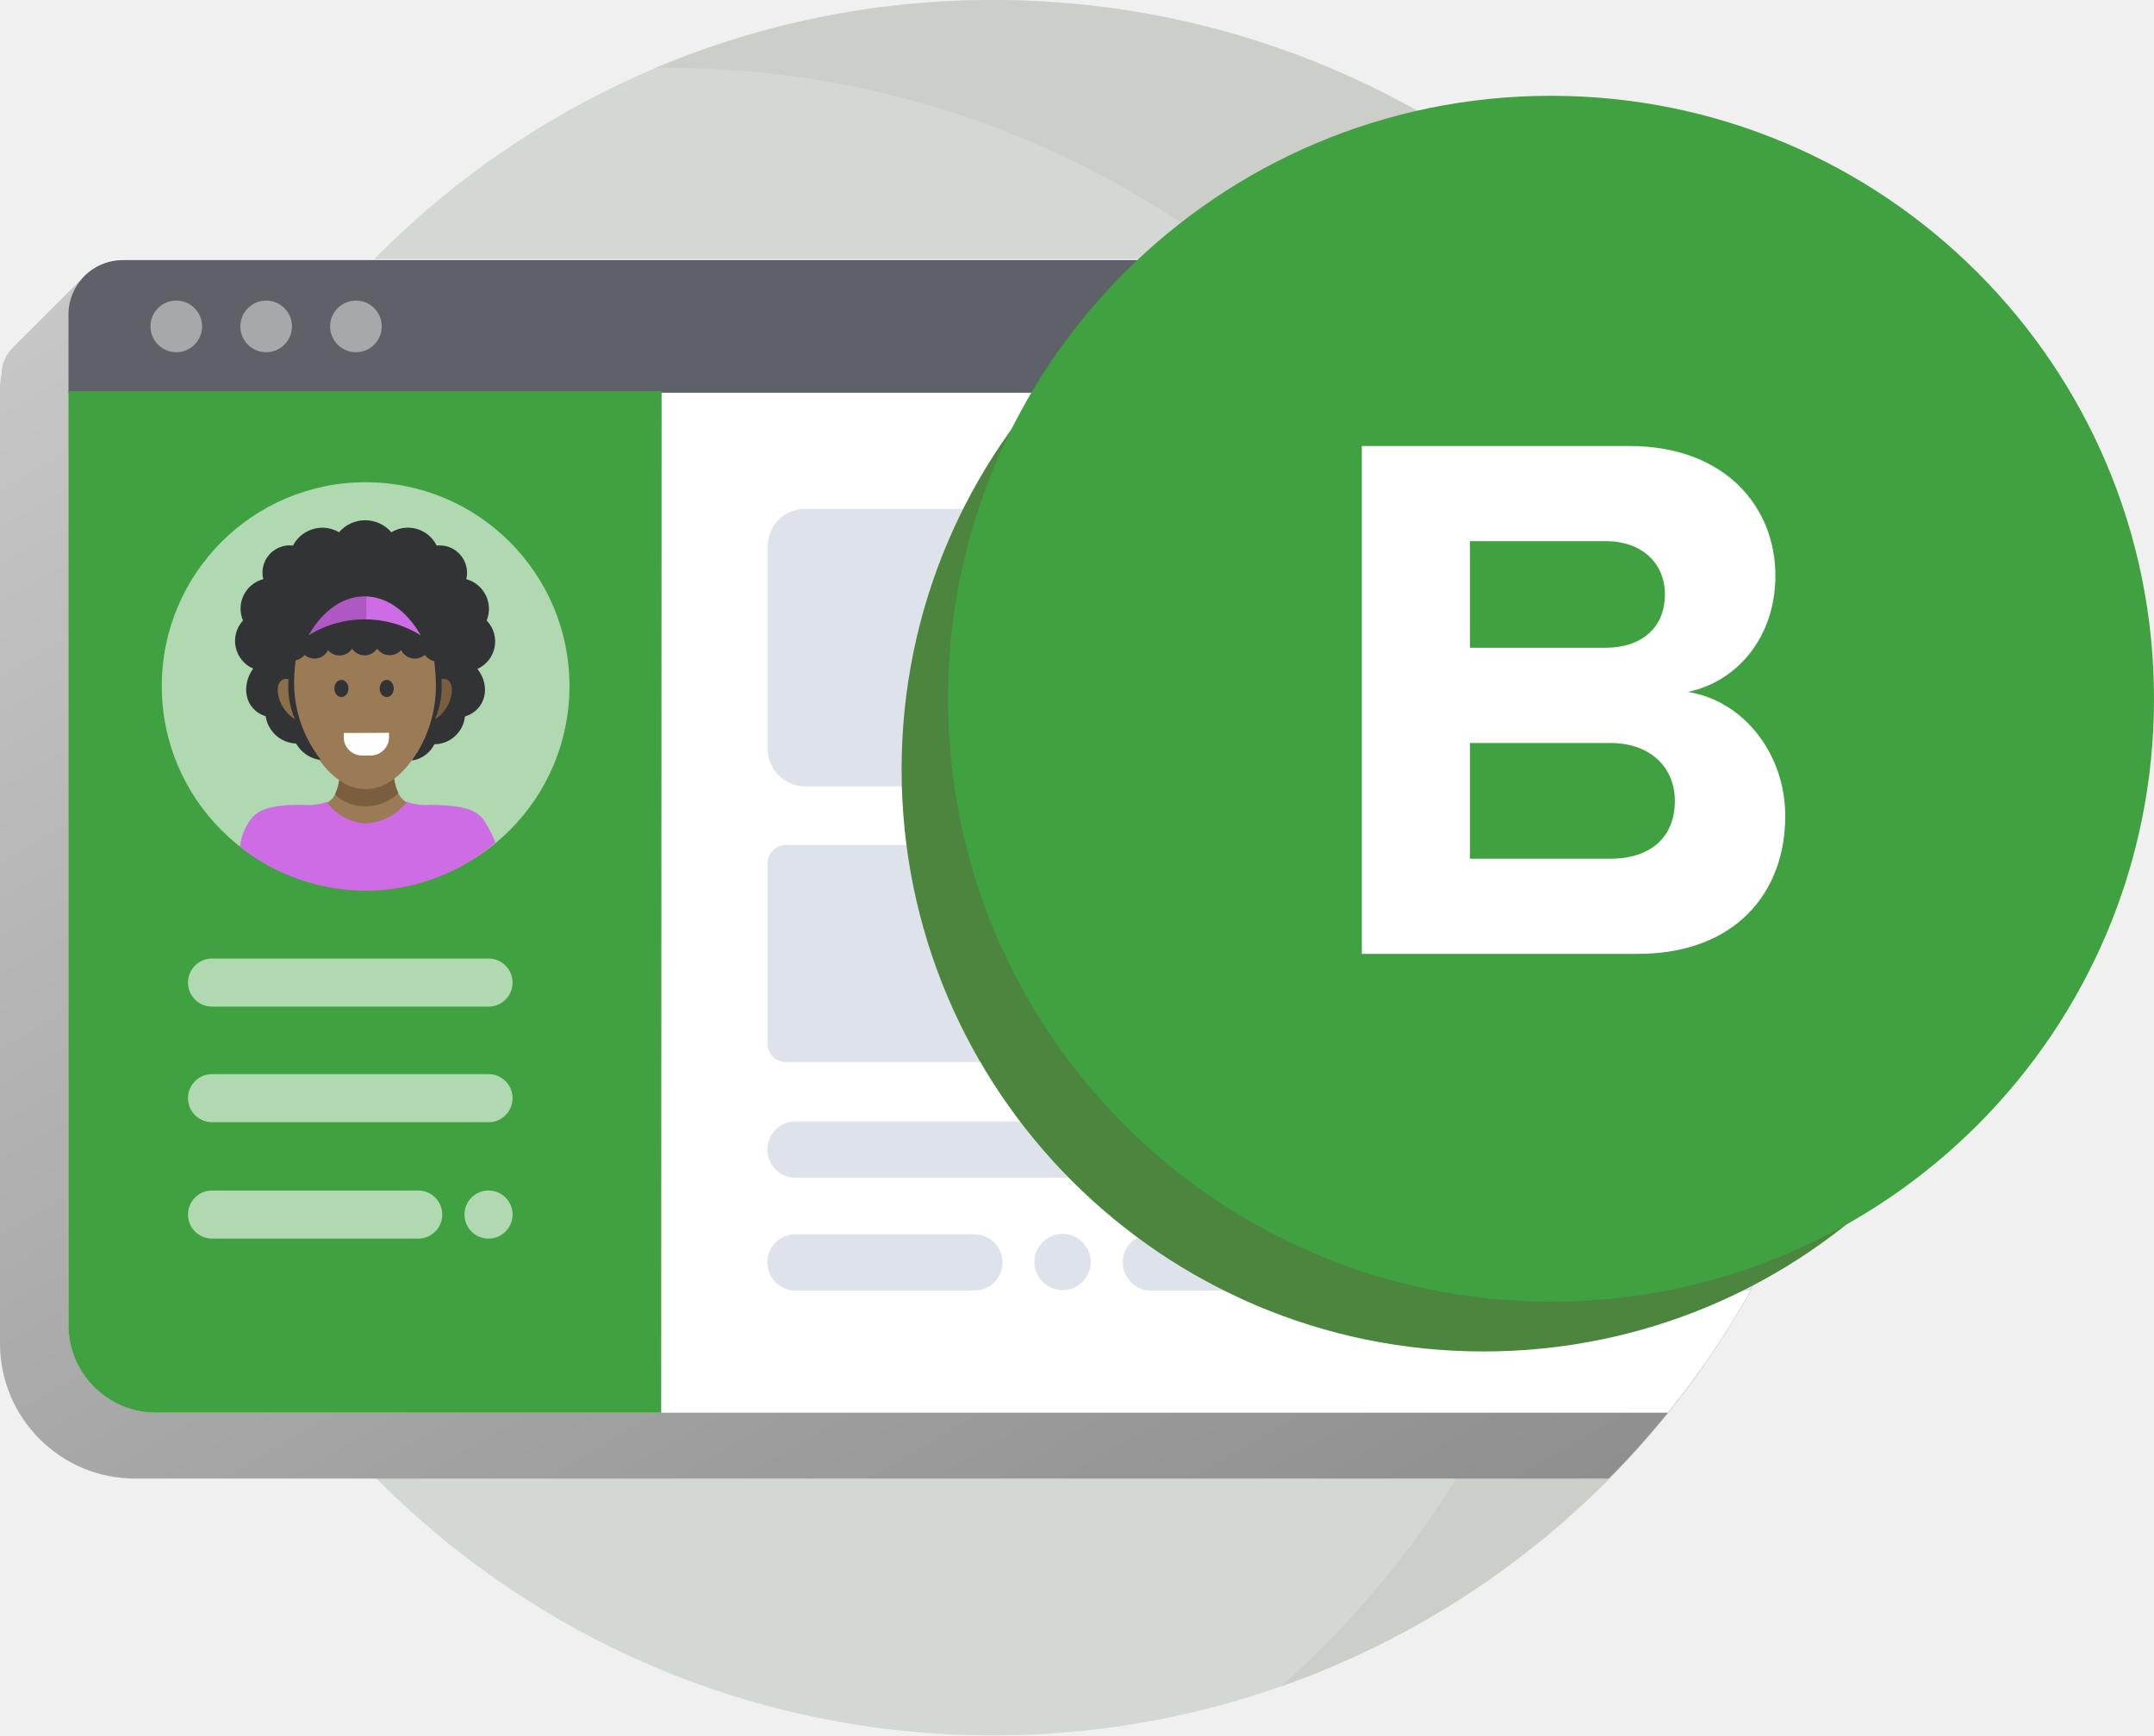
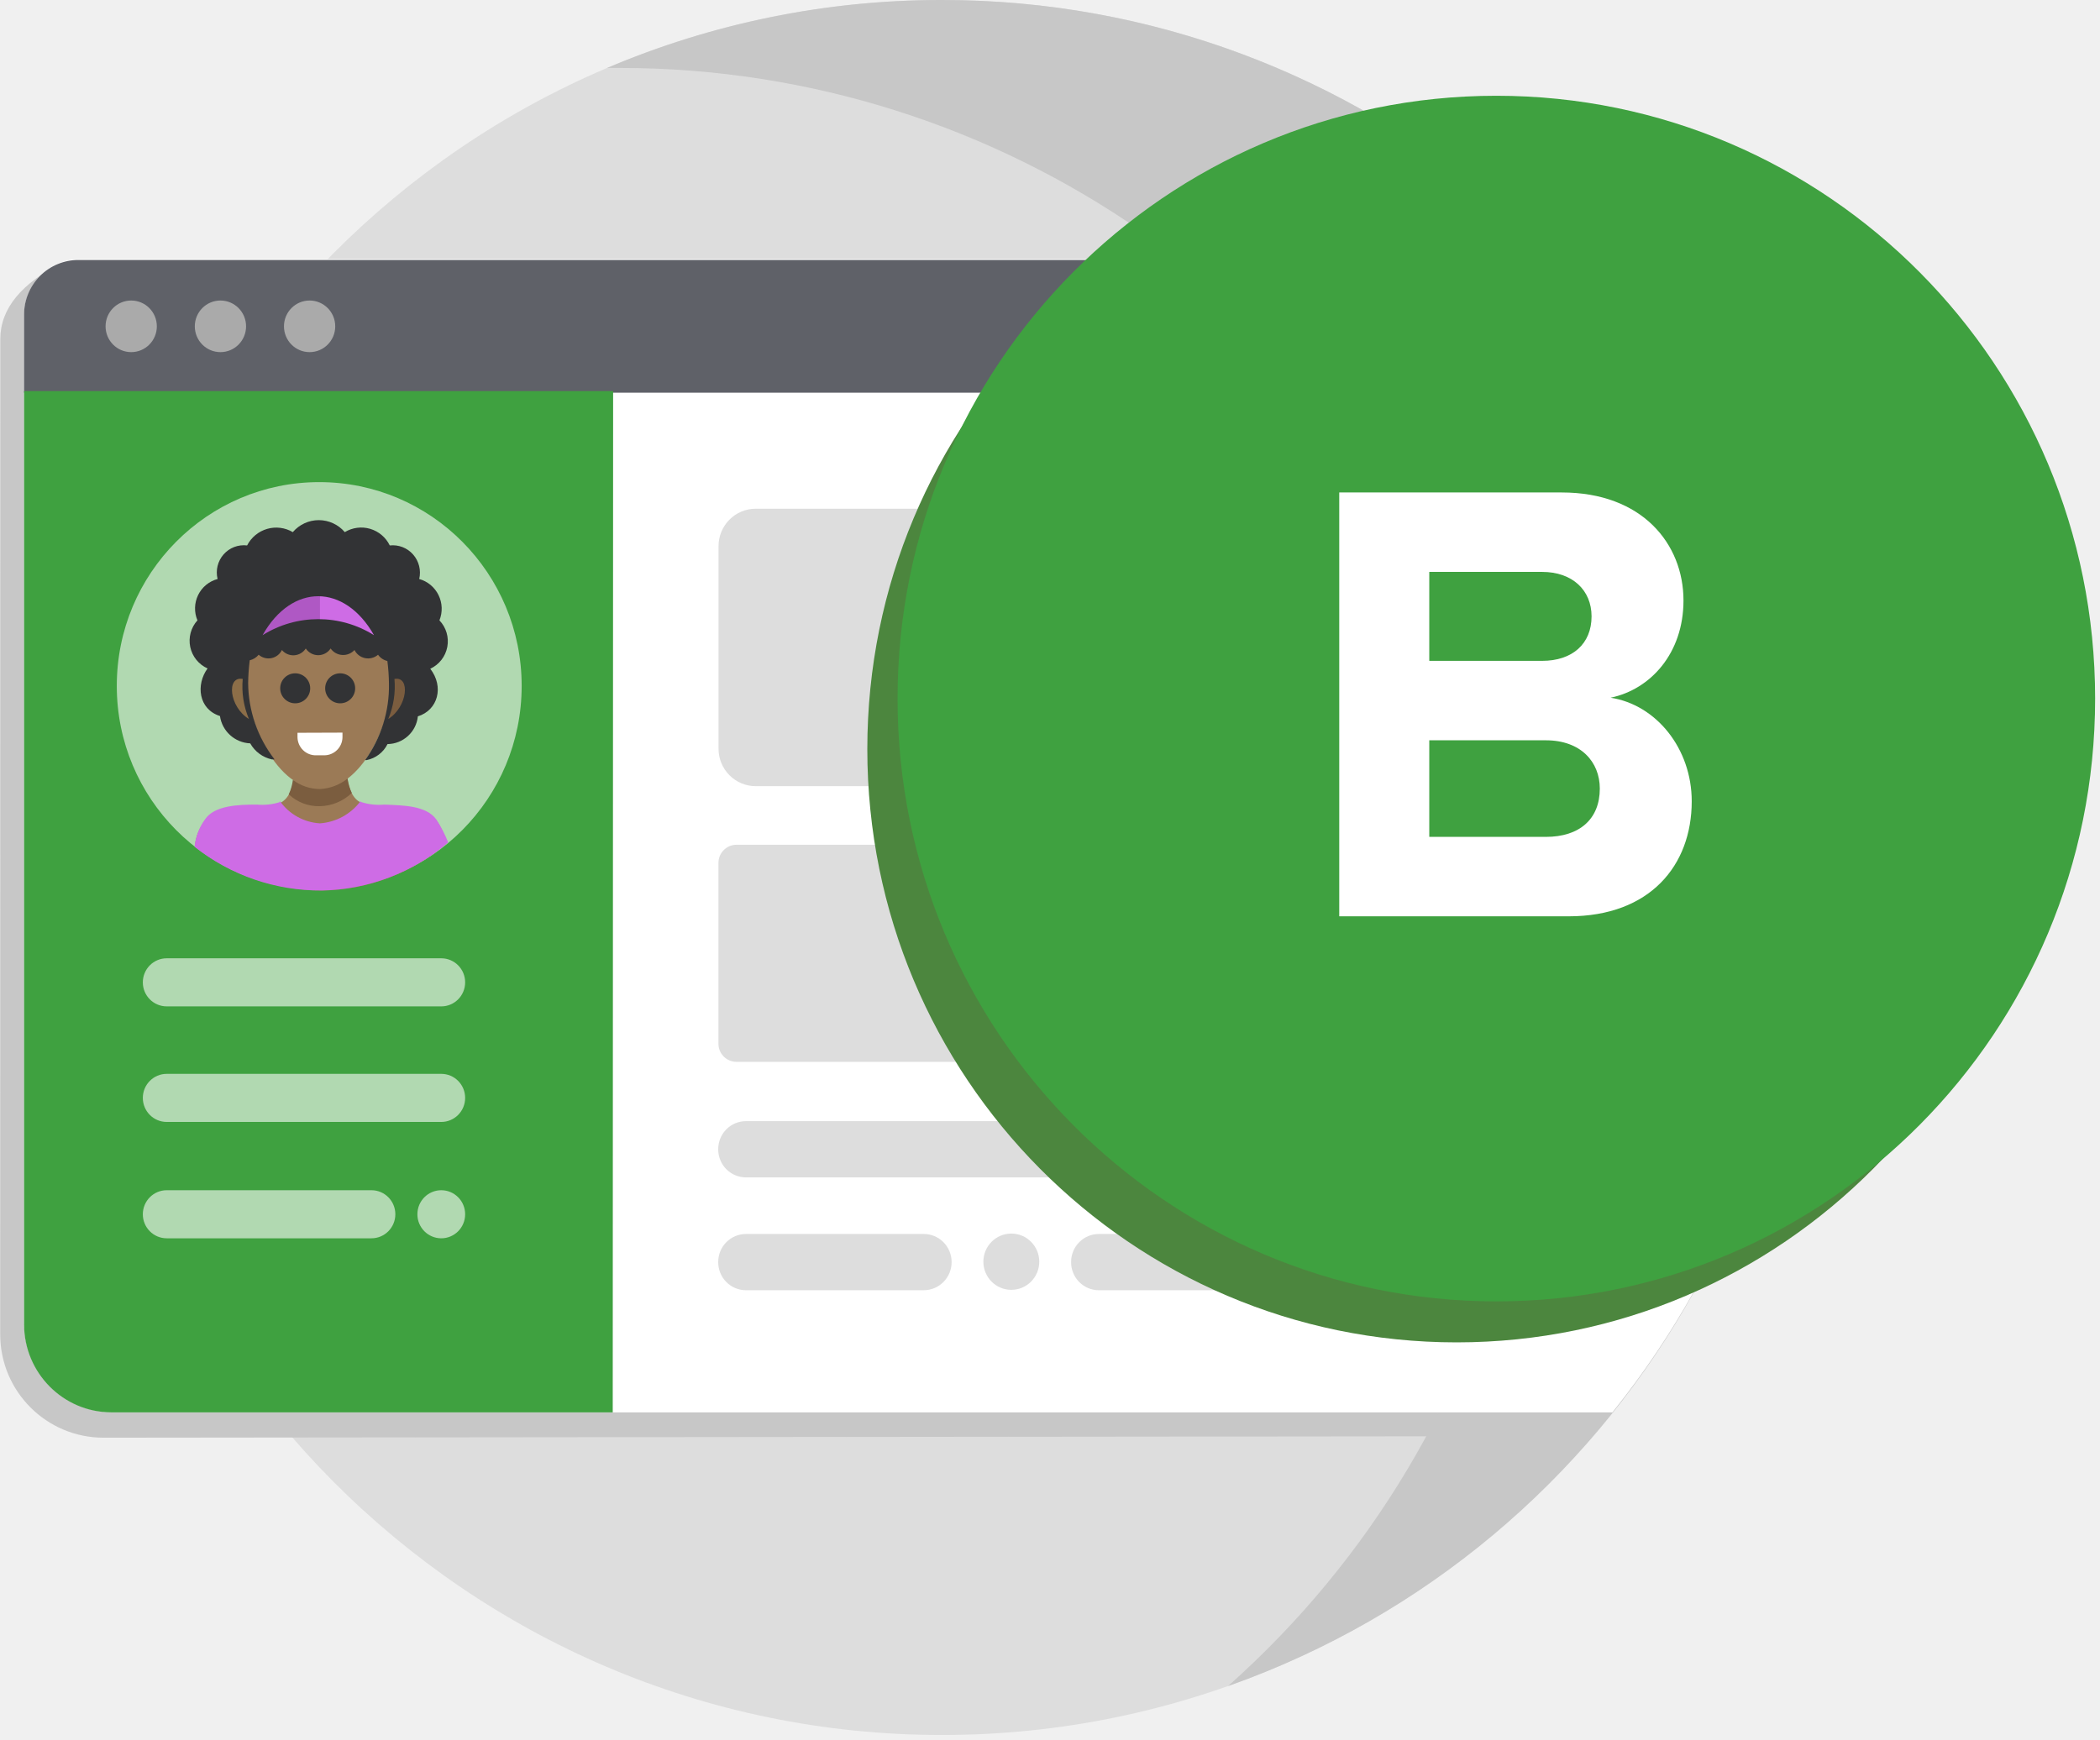
- <svg xmlns="http://www.w3.org/2000/svg" viewBox="0 0 268.7 216.49">
-   <defs>
-     <style>.cls-1{fill:#d4d8d4;}.cls-2{fill:#c9ccc6;opacity:0.75;}.cls-3{fill:url(#linear-gradient);}.cls-4,.cls-9{fill:#fff;}.cls-5{fill:#5f6168;}.cls-6{fill:#dee2ea;}.cls-7{fill:#a7a8ab;}.cls-8{fill:#3fa140;}.cls-9{opacity:0.59;isolation:isolate;}.cls-10{fill:#9b7a56;}.cls-11{fill:#af58c4;}.cls-12{fill:#ce6ce5;}.cls-13{fill:#323335;}.cls-14{fill:#7b5d3f;}.cls-15{fill:#8c6e48;}.cls-16{fill:#4c863e;}</style>
-     <linearGradient id="linear-gradient" x1="50.03" y1="11.33" x2="162.66" y2="206.42" gradientUnits="userSpaceOnUse">
-       <stop offset="0" stop-color="#c7c7c7" />
-       <stop offset="1" stop-color="#8f8f8f" />
-     </linearGradient>
-   </defs>
-   <g id="Layer_2" data-name="Layer 2">
-     <g id="Layer_1-2" data-name="Layer 1">
-       <circle class="cls-1" cx="123.84" cy="108.25" r="108.25" />
-       <path class="cls-2" d="M123.84,0A107.94,107.94,0,0,0,81.77,8.48l1.62,0a115.4,115.4,0,0,1,76.38,201.92A108.26,108.26,0,0,0,123.84,0Z" />
-       <path class="cls-3" d="M232.09,108.25a107.82,107.82,0,0,0-23.76-67.67.07.07,0,0,0-.06,0H18.15c-.06,0-.1-.07-.06-.11a4.8,4.8,0,0,0-.43-6.25h0a4.91,4.91,0,0,0-6.9,0L1.57,43.39A4.74,4.74,0,0,0,.19,46.67,7.79,7.79,0,0,0,0,48.35V167.59a16.86,16.86,0,0,0,16.86,16.87H200.68a.05.05,0,0,0,0,0A107.9,107.9,0,0,0,232.09,108.25Z" />
-       <path class="cls-4" d="M232.09,108.25A107.84,107.84,0,0,0,201,32.34H15.53a7,7,0,0,0-7,7V165.07A11.17,11.17,0,0,0,19.7,176.24H208.06A107.72,107.72,0,0,0,232.09,108.25Z" />
-       <path class="cls-5" d="M201.1,32.44H15.36a6.82,6.82,0,0,0-6.83,6.83V49H214.44A108.09,108.09,0,0,0,201.1,32.44Z" />
-       <path class="cls-6" d="M135.28,132.5H98a2.26,2.26,0,0,1-2.24-2.24V107.65A2.27,2.27,0,0,1,98,105.41h37.31a2.26,2.26,0,0,1,2.24,2.24v22.61A2.15,2.15,0,0,1,135.28,132.5Z" />
-       <path class="cls-6" d="M184.39,132.5H147.07a2.27,2.27,0,0,1-2.24-2.24V107.65a2.27,2.27,0,0,1,2.24-2.24h37.32a2.27,2.27,0,0,1,2.24,2.24v22.61A2.21,2.21,0,0,1,184.39,132.5Z" />
-       <path class="cls-6" d="M158.37,146.92H99.23a3.49,3.49,0,0,1-3.5-3.51h0a3.49,3.49,0,0,1,3.5-3.51h59.14a3.5,3.5,0,0,1,3.51,3.51h0A3.62,3.62,0,0,1,158.37,146.92Z" />
-       <path class="cls-6" d="M192.47,146.92H170.16a3.49,3.49,0,0,1-3.5-3.51h0a3.49,3.49,0,0,1,3.5-3.51h22.31a3.5,3.5,0,0,1,3.51,3.51h0A3.5,3.5,0,0,1,192.47,146.92Z" />
-       <path class="cls-6" d="M121.54,161H99.23a3.49,3.49,0,0,1-3.5-3.51h0a3.49,3.49,0,0,1,3.5-3.51h22.31a3.5,3.5,0,0,1,3.51,3.51h0A3.5,3.5,0,0,1,121.54,161Z" />
-       <path class="cls-6" d="M165.88,161H143.56a3.49,3.49,0,0,1-3.5-3.51h0a3.49,3.49,0,0,1,3.5-3.51h22.32a3.49,3.49,0,0,1,3.5,3.51h0A3.61,3.61,0,0,1,165.88,161Z" />
-       <circle class="cls-6" cx="132.55" cy="157.44" r="3.51" />
-       <circle class="cls-6" cx="187.6" cy="157.44" r="3.51" />
-       <circle class="cls-6" cx="177.47" cy="157.44" r="3.51" />
-       <path class="cls-6" d="M199.3,161h19.11q1.91-3.42,3.57-7c-.12,0-.25,0-.37,0H199.3a3.51,3.51,0,0,0,0,7Z" />
-       <path class="cls-6" d="M196.08,132.5h33.28a108.33,108.33,0,0,0,2.73-24.25c0-1,0-1.9,0-2.84h-36a2.27,2.27,0,0,0-2.24,2.24v22.61A2.26,2.26,0,0,0,196.08,132.5Z" />
-       <path class="cls-6" d="M231.61,98a107.43,107.43,0,0,0-9.17-34.52h-122a4.67,4.67,0,0,0-4.67,4.67V93.43a4.67,4.67,0,0,0,4.67,4.67H231A4.76,4.76,0,0,0,231.61,98Z" />
-       <circle class="cls-7" cx="21.99" cy="40.72" r="3.22" />
-       <circle class="cls-7" cx="33.2" cy="40.72" r="3.22" />
-       <circle class="cls-7" cx="44.4" cy="40.72" r="3.22" />
-       <path class="cls-8" d="M82.48,176.24h-63A11,11,0,0,1,8.53,165.3V48.8h74Z" />
-       <path class="cls-9" d="M60.94,125.58H26.45a3,3,0,0,1-3-3h0a3,3,0,0,1,3-3H60.94a3,3,0,0,1,3,3h0A3,3,0,0,1,60.94,125.58Z" />
-       <path class="cls-9" d="M60.94,140H26.45a3,3,0,0,1-3-3h0a3,3,0,0,1,3-3H60.94a3,3,0,0,1,3,3h0A3,3,0,0,1,60.94,140Z" />
-       <path class="cls-9" d="M52.17,154.52H26.45a3,3,0,0,1-3-3h0a3,3,0,0,1,3-3H52.17a3,3,0,0,1,3,3h0A3,3,0,0,1,52.17,154.52Z" />
-       <path class="cls-9" d="M60.94,154.52h0a3,3,0,0,1-3-3h0a3,3,0,0,1,3-3h0a3,3,0,0,1,3,3h0A3,3,0,0,1,60.94,154.52Z" />
-       <circle class="cls-9" cx="45.61" cy="85.59" r="25.43" />
-       <path class="cls-10" d="M61.57,105.27a7.69,7.69,0,0,0-1.25-2.92c-1.27-1.75-4.19-1.75-6.53-1.85a7.31,7.31,0,0,1-2.82-.29h0c-1.47-.59-1.76-2.53-1.86-3.51-.78-2.43-1.85-3.21-3-2.92l-.58.58-.59-.58c-1.17-.2-1.65,0-2.43,2.92-.1,1-.49,2.92-1.85,3.51a7.39,7.39,0,0,1-2.83.29c-2.34,0-5.36.1-6.53,1.85A6,6,0,0,0,30,105.47a25.51,25.51,0,0,0,16,5.65A24.63,24.63,0,0,0,61.57,105.27Z" />
-       <path class="cls-10" d="M54.86,83.94c0,6.53-4.09,14.52-9.25,14.52s-9.26-8.09-9.26-14.52,4.09-11.79,9.26-11.79S54.86,77.41,54.86,83.94Z" />
-       <rect class="cls-11" x="36.16" y="74" width="17.73" height="6.82" />
-       <rect class="cls-12" x="45.7" y="74" width="8.96" height="6.82" />
-       <path class="cls-13" d="M60.71,77.41h0a3.85,3.85,0,0,0-2.54-5.16,3.42,3.42,0,0,0-3.7-4.19,4,4,0,0,0-5.65-1.66,4.31,4.31,0,0,0-6.53,0,4.12,4.12,0,0,0-5.74,1.66,3.4,3.4,0,0,0-3.71,4.19,3.8,3.8,0,0,0-2.53,5.16,3.77,3.77,0,0,0,1.27,6c-1.47,2-1.17,5.07,1.56,5.94a4,4,0,0,0,3.8,3.41,4.11,4.11,0,0,0,2.72,2H40a15.71,15.71,0,0,1-3.32-9.55,24.94,24.94,0,0,1,.2-2.82A2,2,0,0,0,38,81.7a1.88,1.88,0,0,0,2.92-.59,1.87,1.87,0,0,0,3-.19,1.87,1.87,0,0,0,3.12,0,1.93,1.93,0,0,0,3,.19A1.92,1.92,0,0,0,53,81.7a1.94,1.94,0,0,0,1.17.78,24.94,24.94,0,0,1,.2,2.82,15.73,15.73,0,0,1-3,9.55h.19a3.75,3.75,0,0,0,2.63-2A3.87,3.87,0,0,0,58,89.39c2.53-.78,3.31-3.7,1.56-5.94A3.76,3.76,0,0,0,60.71,77.41ZM38.49,79.26c3.71-6.53,10.33-6.43,14,0A13.25,13.25,0,0,0,38.49,79.26Z" />
-       <path class="cls-14" d="M55.06,84.72a10.47,10.47,0,0,1-.78,5C56.71,88.22,57.1,84.33,55.06,84.72Z" />
-       <path class="cls-15" d="M36,84.72a10.35,10.35,0,0,0,.78,5C34.3,88.22,33.91,84.33,36,84.72Z" />
-       <path class="cls-4" d="M42.88,91.44V92a2.29,2.29,0,0,0,2.34,2.25h1A2.29,2.29,0,0,0,48.53,92v-.58Z" />
-       <ellipse class="cls-13" cx="42.59" cy="85.89" rx="0.88" ry="1.07" />
-       <ellipse class="cls-13" cx="48.24" cy="85.89" rx="0.88" ry="1.07" />
-       <path class="cls-12" d="M60.32,102.26c-1.27-1.76-4.19-1.76-6.53-1.86a7.31,7.31,0,0,1-2.82-.29h0c-.1,0-.1-.1-.2-.1a7,7,0,0,1-5.07,2.73,6.66,6.66,0,0,1-5-2.73.09.09,0,0,0-.09.1,7.39,7.39,0,0,1-2.83.29c-2.34,0-5.36.1-6.53,1.86a7,7,0,0,0-1.3,3.4,25.49,25.49,0,0,0,16,5.46,25.13,25.13,0,0,0,15.86-6A16.07,16.07,0,0,0,60.32,102.26Z" />
-       <path class="cls-14" d="M49.16,97.16a6.09,6.09,0,0,1-3.46,1.3,5.7,5.7,0,0,1-3.4-1.14,6,6,0,0,1-.52,1.8,5.51,5.51,0,0,0,3.92,1.48,6,6,0,0,0,4-1.65A6.37,6.37,0,0,1,49.16,97.16Z" />
-       <circle class="cls-16" cx="185.06" cy="96.01" r="72.59" />
-       <circle class="cls-8" cx="193.48" cy="87.17" r="75.22" />
-       <path class="cls-4" d="M169.88,119V55.64h33.35c12.06,0,18.24,7.69,18.24,16.15,0,7.88-4.94,13.3-10.93,14.53,6.84,1.05,12.16,7.6,12.16,15.49,0,9.59-6.27,17.19-18.43,17.19Zm37.81-44.84c0-3.89-2.85-6.65-7.41-6.65H183.37v13.3h16.91C204.84,80.81,207.69,78.25,207.69,74.16Zm1.24,25.75c0-4-2.85-7.22-8.08-7.22H183.37v14.44h17.48C205.89,107.13,208.93,104.47,208.93,99.91Z" />
-     </g>
+ <svg xmlns="http://www.w3.org/2000/svg" width="140" height="116">
+   <g fill="none" fill-rule="evenodd">
+     <ellipse cx="62.798" cy="57.849" fill="#DDD" fill-rule="nonzero" rx="57.448" ry="57.849" />
+     <path fill="#C7C7C7" fill-rule="nonzero" d="M99.52 18.872L4.226 17.479C1.422 18.875.02 20.586.02 22.613l-.006 66.37a6.89 6.89 0 0 0 6.896 6.89l96.358-.1a57.817 57.817 0 0 0 12.753-36.335c.021-15.183-5.908-29.76-16.5-40.566z" />
+     <path fill="#C7C7C7" fill-rule="nonzero" d="M62.798 0a56.94 56.94 0 0 0-22.326 4.532h.86c25.467-.004 48.279 15.864 57.29 39.851 9.01 23.987 2.338 51.085-16.756 68.056 26.425-9.349 42.305-36.522 37.59-64.323C114.74 20.315 90.806-.012 62.798 0z" />
+     <path fill="#FFF" fill-rule="nonzero" d="M120.246 57.85c.022-15.184-5.908-29.762-16.5-40.567H5.32c-2.052 0-3.715 1.674-3.715 3.74v67.191c0 3.297 2.654 5.97 5.928 5.97h99.961a57.817 57.817 0 0 0 12.753-36.335z" />
+     <path fill="#5F6168" fill-rule="nonzero" d="M103.8 17.336H5.229a3.607 3.607 0 0 0-2.565 1.068 3.658 3.658 0 0 0-1.06 2.582v5.2H110.88a57.693 57.693 0 0 0-7.08-8.85z" />
+     <path fill="#DDD" fill-rule="nonzero" d="M68.87 70.809H49.085a1.204 1.204 0 0 1-1.188-1.197V57.529a1.209 1.209 0 0 1 1.188-1.197h19.8a1.204 1.204 0 0 1 1.19 1.197v12.083c.013.324-.11.64-.34.867a1.137 1.137 0 0 1-.865.33z" />
+     <path fill="#DEE2EA" fill-rule="nonzero" d="M94.932 70.809H75.126a1.209 1.209 0 0 1-1.188-1.197V57.529a1.209 1.209 0 0 1 1.188-1.197h19.806a1.21 1.21 0 0 1 1.189 1.197v12.083c.004.318-.12.625-.344.85a1.17 1.17 0 0 1-.845.347z" />
+     <path fill="#DDD" fill-rule="nonzero" d="M81.123 78.515H49.738a1.846 1.846 0 0 1-1.317-.548 1.872 1.872 0 0 1-.54-1.328 1.872 1.872 0 0 1 .54-1.328c.349-.352.823-.55 1.317-.548h31.385a1.85 1.85 0 0 1 1.319.548c.35.352.545.83.544 1.328a1.928 1.928 0 0 1-1.863 1.876z" />
+     <path fill="#DEE2EA" fill-rule="nonzero" d="M99.22 78.515H87.38a1.846 1.846 0 0 1-1.317-.548 1.872 1.872 0 0 1-.54-1.328 1.872 1.872 0 0 1 .54-1.328c.349-.352.823-.55 1.317-.548h11.84a1.85 1.85 0 0 1 1.319.548c.35.352.545.83.544 1.328.001.498-.195.976-.544 1.328a1.85 1.85 0 0 1-1.32.548z" />
+     <path fill="#DDD" fill-rule="nonzero" d="M61.578 86.04h-11.84a1.846 1.846 0 0 1-1.317-.549 1.872 1.872 0 0 1-.54-1.328 1.872 1.872 0 0 1 .54-1.327c.349-.352.823-.55 1.317-.548h11.84a1.85 1.85 0 0 1 1.318.547c.35.353.546.83.545 1.328 0 .498-.195.976-.545 1.328a1.85 1.85 0 0 1-1.318.548zm23.531 0H73.264a1.846 1.846 0 0 1-1.317-.549 1.872 1.872 0 0 1-.54-1.328 1.872 1.872 0 0 1 .54-1.327c.349-.352.823-.55 1.317-.548h11.845c.494-.002.968.196 1.317.548.348.352.543.83.54 1.327a1.923 1.923 0 0 1-1.857 1.876z" />
+     <ellipse cx="67.421" cy="84.137" fill="#DDD" fill-rule="nonzero" rx="1.863" ry="1.876" />
+     <ellipse cx="96.635" cy="84.137" fill="#DEE2EA" fill-rule="nonzero" rx="1.863" ry="1.876" />
+     <ellipse cx="91.259" cy="84.137" fill="#DEE2EA" fill-rule="nonzero" rx="1.863" ry="1.876" />
+     <path fill="#DEE2EA" fill-rule="nonzero" d="M102.845 86.04h10.141a56.02 56.02 0 0 0 1.895-3.742h-12.037a1.87 1.87 0 0 0-1.722 1.87 1.87 1.87 0 0 0 1.723 1.871zm-1.709-15.231h17.661a58.28 58.28 0 0 0 1.449-12.96v-1.517h-19.105a1.21 1.21 0 0 0-1.189 1.197v12.083a1.204 1.204 0 0 0 1.184 1.197z" />
+     <path fill="#DDD" fill-rule="nonzero" d="M119.991 52.372a57.729 57.729 0 0 0-4.866-18.448H50.38a2.47 2.47 0 0 0-1.752.731 2.505 2.505 0 0 0-.726 1.765v13.51a2.5 2.5 0 0 0 .726 1.764 2.47 2.47 0 0 0 1.752.731h69.287a2.51 2.51 0 0 0 .324-.053z" />
+     <ellipse cx="8.747" cy="21.761" fill="#AAA" fill-rule="nonzero" rx="1.709" ry="1.721" />
+     <ellipse cx="14.696" cy="21.761" fill="#AAA" fill-rule="nonzero" rx="1.709" ry="1.721" />
+     <ellipse cx="20.64" cy="21.761" fill="#AAA" fill-rule="nonzero" rx="1.709" ry="1.721" />
+     <path fill="#3FA140" fill-rule="nonzero" d="M40.849 94.184H7.415c-3.201-.015-5.793-2.623-5.81-5.847V26.08h39.27l-.026 68.105z" />
+     <path fill="#FFF" fill-rule="nonzero" d="M29.418 67.11H11.114c-.88 0-1.592-.717-1.592-1.603 0-.885.713-1.603 1.592-1.603h18.304c.879 0 1.592.718 1.592 1.603 0 .886-.713 1.604-1.592 1.604zm0 7.707H11.114c-.88 0-1.592-.718-1.592-1.604 0-.885.713-1.603 1.592-1.603h18.304c.879 0 1.592.718 1.592 1.603 0 .886-.713 1.604-1.592 1.604zm-4.654 7.759h-13.65c-.88 0-1.592-.718-1.592-1.603s.713-1.603 1.592-1.603h13.65c.879 0 1.592.718 1.592 1.603s-.713 1.603-1.592 1.603zm4.654 0c-.88 0-1.592-.718-1.592-1.603s.712-1.603 1.592-1.603c.879 0 1.592.718 1.592 1.603s-.713 1.603-1.592 1.603z" opacity=".59" />
+     <ellipse cx="21.282" cy="45.74" fill="#FFF" fill-rule="nonzero" opacity=".59" rx="13.496" ry="13.59" />
+     <path fill="#9B7A56" fill-rule="nonzero" d="M29.752 56.257a4.125 4.125 0 0 0-.663-1.56c-.674-.936-2.224-.936-3.466-.99a3.854 3.854 0 0 1-1.496-.154c-.78-.316-.934-1.352-.987-1.876-.414-1.299-.982-1.715-1.592-1.56l-.308.31-.313-.31c-.621-.107-.876 0-1.29 1.56-.053.534-.26 1.56-.982 1.876a3.914 3.914 0 0 1-1.502.155c-1.241 0-2.844.053-3.465.988a3.218 3.218 0 0 0-.69 1.668 13.48 13.48 0 0 0 8.491 3.02 13.018 13.018 0 0 0 8.263-3.127z" />
+     <path fill="#9B7A56" fill-rule="nonzero" d="M26.191 44.858c0 3.49-2.17 7.76-4.909 7.76-2.738 0-4.914-4.324-4.914-7.76s2.17-6.3 4.914-6.3c2.744 0 4.91 2.81 4.91 6.3z" />
+     <path fill="#AF58C4" fill-rule="nonzero" d="M16.267 39.546h9.409v3.645h-9.409z" />
+     <path fill="#CE6CE5" fill-rule="nonzero" d="M21.33 39.546h4.755v3.645H21.33z" />
+     <path fill="#323335" fill-rule="nonzero" d="M29.296 41.368a2.07 2.07 0 0 0-.06-1.683 2.047 2.047 0 0 0-1.288-1.074 1.837 1.837 0 0 0-.406-1.632 1.808 1.808 0 0 0-1.558-.607 2.127 2.127 0 0 0-1.306-1.107 2.11 2.11 0 0 0-1.692.22 2.28 2.28 0 0 0-1.733-.8 2.28 2.28 0 0 0-1.733.8 2.173 2.173 0 0 0-1.712-.216 2.19 2.19 0 0 0-1.334 1.103 1.798 1.798 0 0 0-1.568.599 1.826 1.826 0 0 0-.4 1.64 2.02 2.02 0 0 0-1.298 1.07 2.044 2.044 0 0 0-.045 1.687 2.025 2.025 0 0 0 .674 3.207c-.78 1.069-.621 2.71.827 3.174a2.128 2.128 0 0 0 2.017 1.822c.307.548.833.938 1.444 1.07h.18a8.433 8.433 0 0 1-1.762-5.104 13.42 13.42 0 0 1 .106-1.507 1.06 1.06 0 0 0 .595-.37.993.993 0 0 0 1.55-.314.99.99 0 0 0 1.591-.102.99.99 0 0 0 1.656 0 1.023 1.023 0 0 0 1.592.102 1.014 1.014 0 0 0 1.57.315c.149.212.37.36.622.417.064.5.099 1.003.106 1.507a8.447 8.447 0 0 1-1.592 5.103h.1a1.992 1.992 0 0 0 1.397-1.069 2.06 2.06 0 0 0 2.022-1.849c1.342-.416 1.756-1.977.827-3.174a2.019 2.019 0 0 0 .61-3.228zm-11.792.989c1.969-3.49 5.482-3.436 7.43 0a6.99 6.99 0 0 0-7.43 0z" />
+     <path fill="#7B5D3F" fill-rule="nonzero" d="M26.297 45.275a5.63 5.63 0 0 1-.414 2.672c1.29-.802 1.497-2.88.414-2.672z" />
+     <path fill="#8C6E48" fill-rule="nonzero" d="M16.182 45.275a5.58 5.58 0 0 0 .414 2.672c-1.316-.802-1.523-2.88-.414-2.672z" />
+     <path fill="#FFF" fill-rule="nonzero" d="M19.833 48.866v.3c.006.325.14.635.373.86.233.226.546.349.87.342h.53a1.22 1.22 0 0 0 1.226-1.203v-.31l-2.999.011z" />
+     <ellipse cx="19.68" cy="45.9" fill="#323335" fill-rule="nonzero" rx="1" ry="1" />
+     <ellipse cx="22.678" cy="45.9" fill="#323335" fill-rule="nonzero" rx="1" ry="1" />
+     <path fill="#CE6CE5" fill-rule="nonzero" d="M29.089 54.648c-.674-.94-2.224-.94-3.466-.994a3.854 3.854 0 0 1-1.496-.155c-.053 0-.053-.053-.106-.053a3.708 3.708 0 0 1-2.691 1.459 3.528 3.528 0 0 1-2.653-1.46.048.048 0 0 0-.048.053c-.486.15-.996.203-1.502.156-1.242 0-2.845.054-3.466.994a3.756 3.756 0 0 0-.69 1.817 13.467 13.467 0 0 0 8.492 2.918 13.283 13.283 0 0 0 8.416-3.206 8.61 8.61 0 0 0-.79-1.529z" />
+     <path fill="#7B5D3F" fill-rule="nonzero" d="M23.166 51.923a3.219 3.219 0 0 1-1.836.695 3.011 3.011 0 0 1-1.804-.61 3.223 3.223 0 0 1-.276.962c.563.53 1.31.814 2.08.791a3.173 3.173 0 0 0 2.123-.882 3.422 3.422 0 0 1-.287-.956z" />
+     <ellipse cx="97.106" cy="49.957" fill="#4C863E" fill-rule="nonzero" rx="39.285" ry="39.559" />
+     <ellipse cx="40.058" cy="40.228" fill="#3FA140" fill-rule="nonzero" rx="39.919" ry="40.198" transform="translate(59.698 6.356)" />
+     <path fill="#FFF" d="M104.583 61.104h-15.3V32.84h14.835c5.367 0 8.114 3.433 8.114 7.204 0 3.517-2.197 5.932-4.86 6.483 3.043.466 5.41 3.39 5.41 6.907 0 4.28-2.79 7.67-8.2 7.67zm-1.775-17.035c2.028 0 3.296-1.144 3.296-2.966 0-1.737-1.268-2.966-3.296-2.966h-7.523v5.932h7.523zm.253 11.738c2.24 0 3.593-1.186 3.593-3.22 0-1.78-1.268-3.22-3.593-3.22h-7.776v6.44h7.776z" />
  </g>
</svg>
